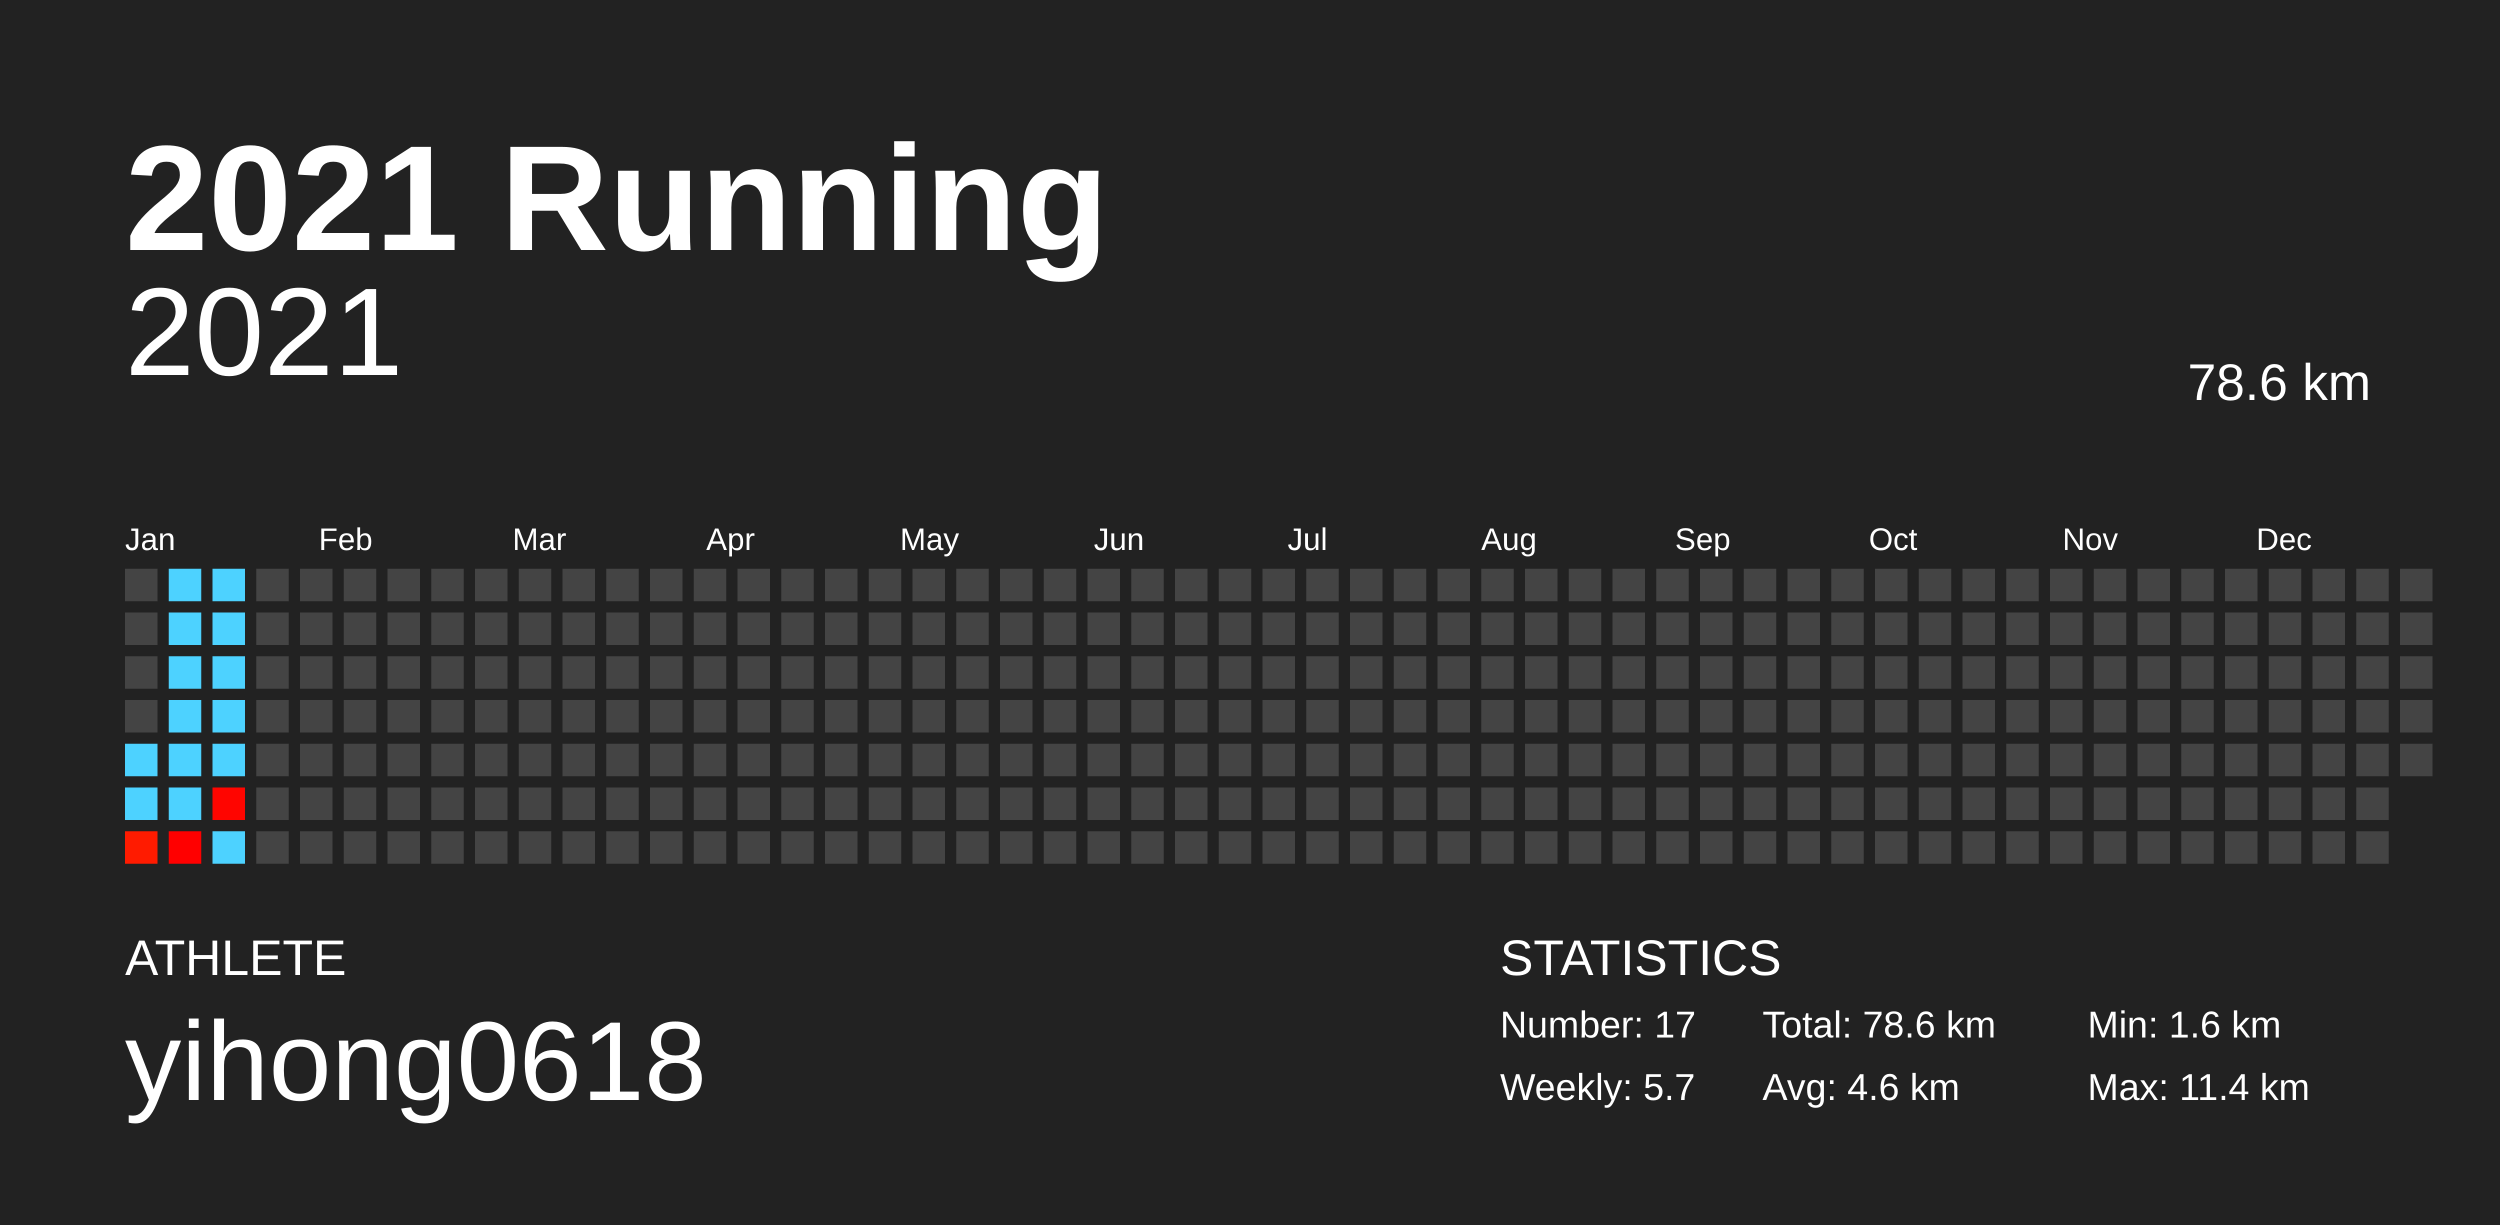
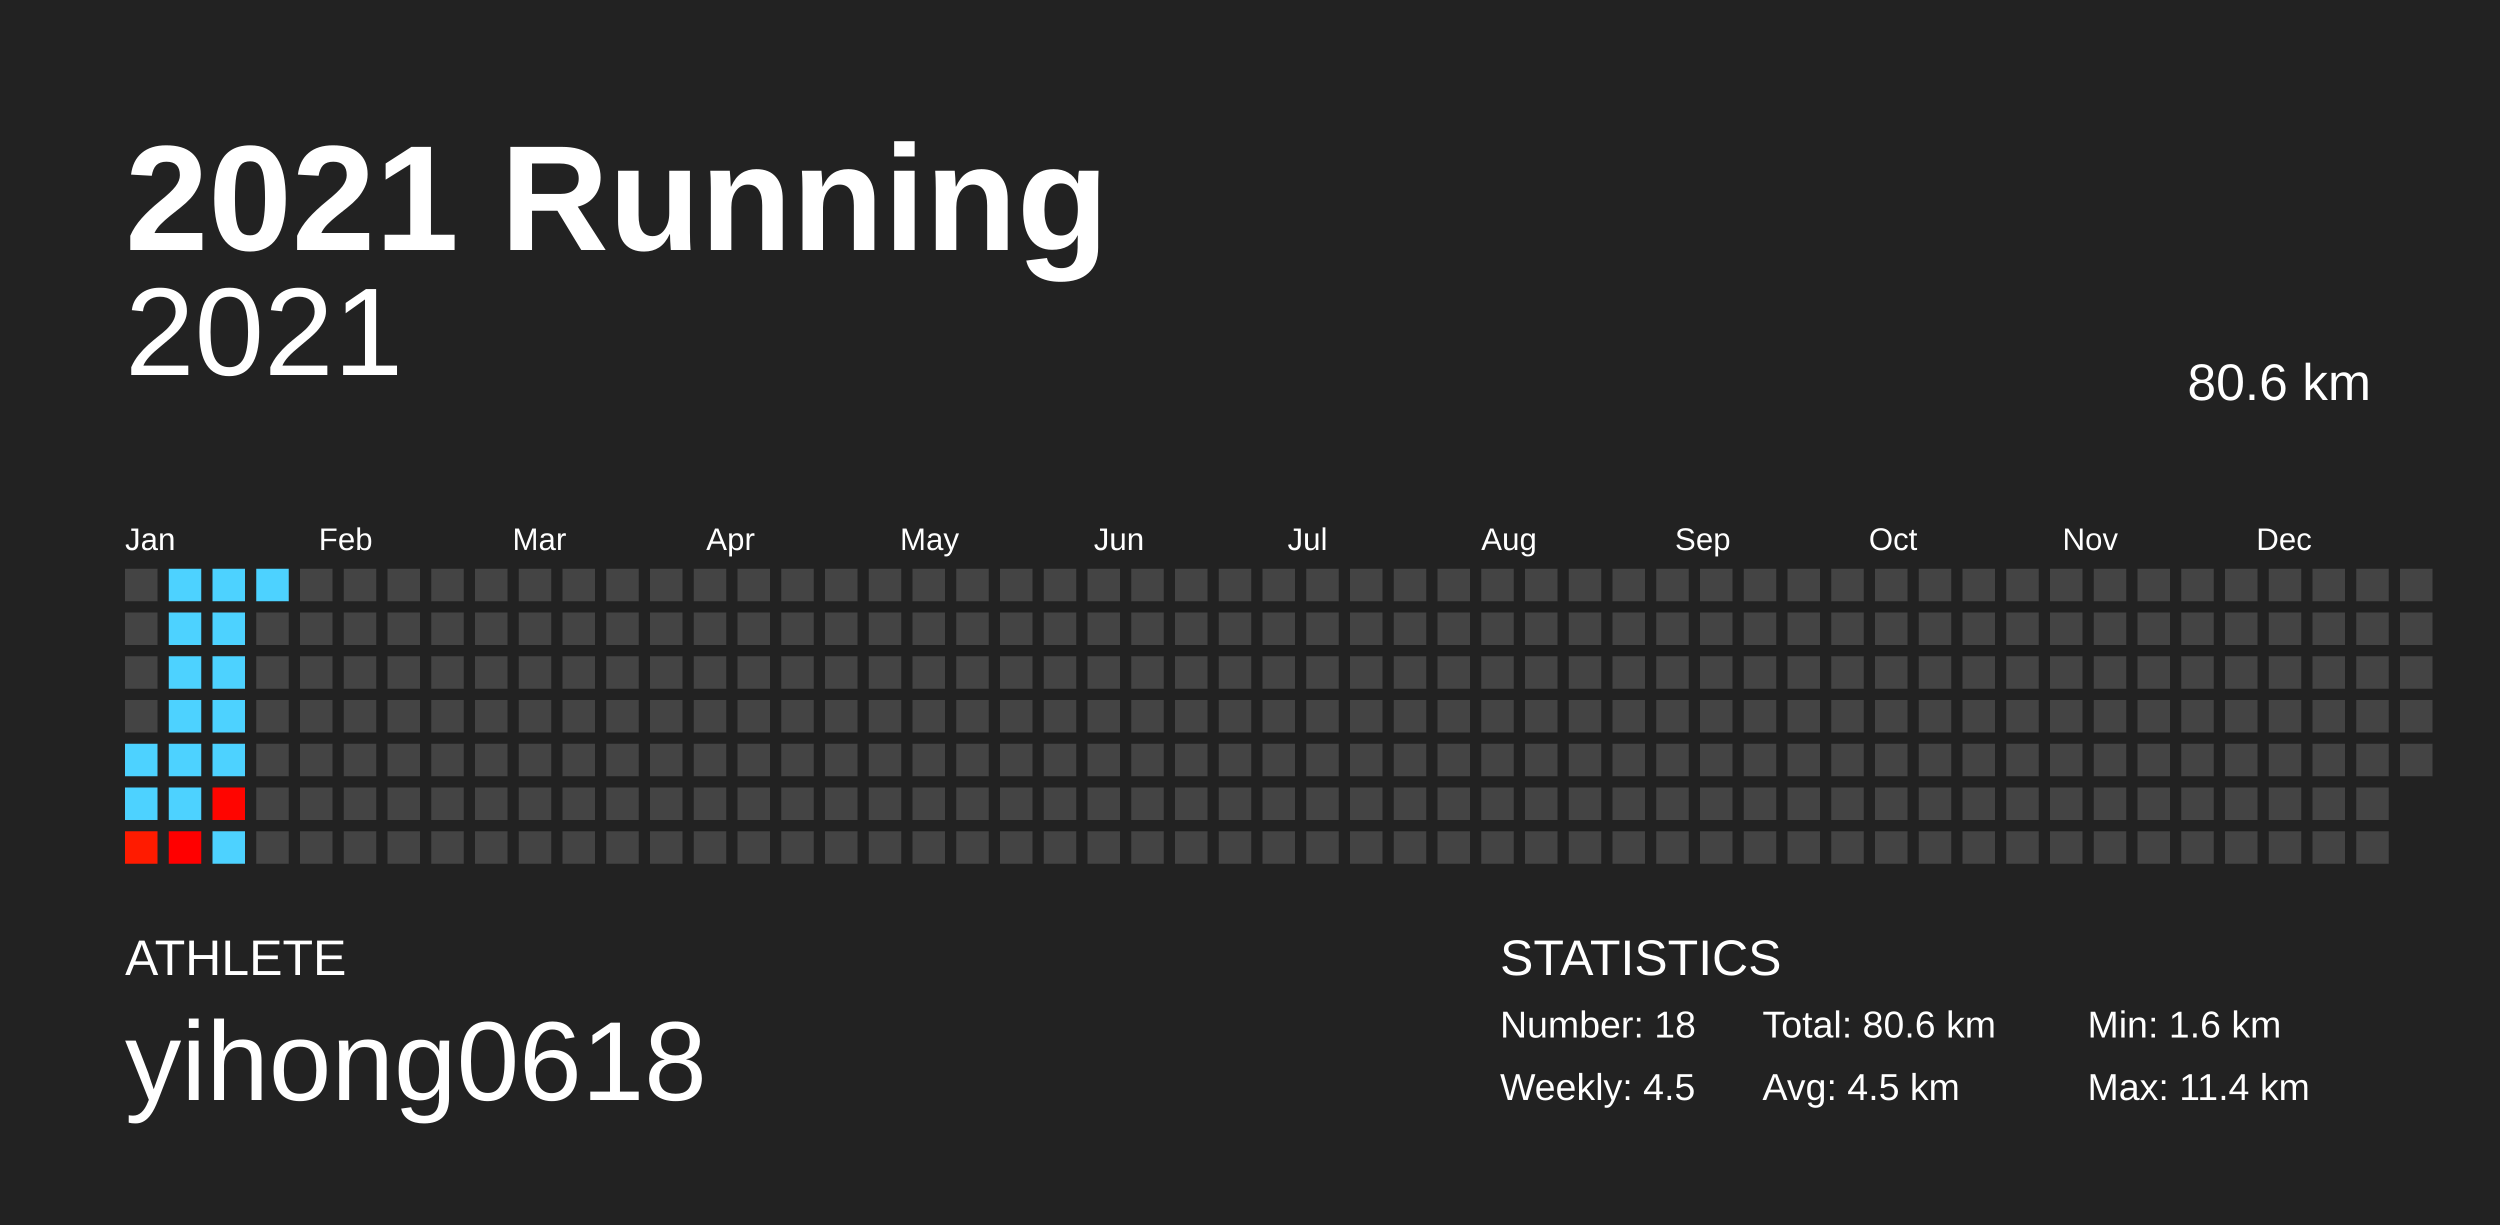
<svg xmlns="http://www.w3.org/2000/svg" baseProfile="full" height="98mm" version="1.1" viewBox="0,0,200,98" width="200mm">
  <defs />
  <rect fill="#222222" height="98" width="200" x="0" y="0" />
  <text fill="#FFFFFF" style="font-size:12px; font-family:Arial; font-weight:bold;" x="10" y="20">2021 Running</text>
  <text fill="#FFFFFF" style="font-size:4px; font-family:Arial" x="10" y="78">ATHLETE</text>
  <text fill="#FFFFFF" style="font-size:9px; font-family:Arial" x="10" y="88">yihong0618</text>
  <text fill="#FFFFFF" style="font-size:4px; font-family:Arial" x="120" y="78">STATISTICS</text>
-   <text fill="#FFFFFF" style="font-size:3px; font-family:Arial" x="120" y="83">Number: 17</text>
-   <text fill="#FFFFFF" style="font-size:3px; font-family:Arial" x="120" y="88">Weekly: 5.7</text>
-   <text fill="#FFFFFF" style="font-size:3px; font-family:Arial" x="141" y="83">Total: 78.6 km</text>
-   <text fill="#FFFFFF" style="font-size:3px; font-family:Arial" x="141" y="88">Avg: 4.6 km</text>
+   <text fill="#FFFFFF" style="font-size:3px; font-family:Arial" x="120" y="83">Number: 18</text>
+   <text fill="#FFFFFF" style="font-size:3px; font-family:Arial" x="120" y="88">Weekly: 4.5</text>
+   <text fill="#FFFFFF" style="font-size:3px; font-family:Arial" x="141" y="83">Total: 80.6 km</text>
+   <text fill="#FFFFFF" style="font-size:3px; font-family:Arial" x="141" y="88">Avg: 4.5 km</text>
  <text fill="#FFFFFF" style="font-size:3px; font-family:Arial" x="167" y="83">Min: 1.6 km</text>
  <text fill="#FFFFFF" style="font-size:3px; font-family:Arial" x="167" y="88">Max: 11.4 km</text>
  <text alignment-baseline="hanging" fill="#FFFFFF" style="font-size:10.0px; font-family:Arial;" x="10" y="30">2021</text>
-   <text alignment-baseline="hanging" fill="#FFFFFF" style="font-size:4.125px; font-family:Arial;" x="175" y="32">78.6 km</text>
+   <text alignment-baseline="hanging" fill="#FFFFFF" style="font-size:4.125px; font-family:Arial;" x="175" y="32">80.6 km</text>
  <text fill="#FFFFFF" style="font-size:2.5px; font-family:Arial" x="10.0" y="44">Jan</text>
  <text fill="#FFFFFF" style="font-size:2.5px; font-family:Arial" x="25.5" y="44">Feb</text>
  <text fill="#FFFFFF" style="font-size:2.5px; font-family:Arial" x="41.0" y="44">Mar</text>
  <text fill="#FFFFFF" style="font-size:2.5px; font-family:Arial" x="56.5" y="44">Apr</text>
  <text fill="#FFFFFF" style="font-size:2.5px; font-family:Arial" x="72.0" y="44">May</text>
  <text fill="#FFFFFF" style="font-size:2.5px; font-family:Arial" x="87.5" y="44">Jun</text>
  <text fill="#FFFFFF" style="font-size:2.5px; font-family:Arial" x="103.0" y="44">Jul</text>
  <text fill="#FFFFFF" style="font-size:2.5px; font-family:Arial" x="118.5" y="44">Aug</text>
  <text fill="#FFFFFF" style="font-size:2.5px; font-family:Arial" x="134.0" y="44">Sep</text>
  <text fill="#FFFFFF" style="font-size:2.5px; font-family:Arial" x="149.5" y="44">Oct</text>
  <text fill="#FFFFFF" style="font-size:2.5px; font-family:Arial" x="165.0" y="44">Nov</text>
  <text fill="#FFFFFF" style="font-size:2.5px; font-family:Arial" x="180.5" y="44">Dec</text>
  <rect fill="#444444" height="2.6" width="2.6" x="10.0" y="45.5" />
  <rect fill="#444444" height="2.6" width="2.6" x="10.0" y="49.0" />
  <rect fill="#444444" height="2.6" width="2.6" x="10.0" y="52.5" />
  <rect fill="#444444" height="2.6" width="2.6" x="10.0" y="56.0" />
  <rect fill="#4dd2ff" height="2.6" width="2.6" x="10.0" y="59.5" />
  <rect fill="#4dd2ff" height="2.6" width="2.6" x="10.0" y="63.0" />
  <rect fill="#ff1b00" height="2.6" width="2.6" x="10.0" y="66.5" />
  <rect fill="#4dd2ff" height="2.6" width="2.6" x="13.5" y="45.5" />
  <rect fill="#4dd2ff" height="2.6" width="2.6" x="13.5" y="49.0" />
  <rect fill="#4dd2ff" height="2.6" width="2.6" x="13.5" y="52.5" />
  <rect fill="#4dd2ff" height="2.6" width="2.6" x="13.5" y="56.0" />
  <rect fill="#4dd2ff" height="2.6" width="2.6" x="13.5" y="59.5" />
  <rect fill="#4dd2ff" height="2.6" width="2.6" x="13.5" y="63.0" />
  <rect fill="#ff0000" height="2.6" width="2.6" x="13.5" y="66.5" />
  <rect fill="#4dd2ff" height="2.6" width="2.6" x="17.0" y="45.5" />
  <rect fill="#4dd2ff" height="2.6" width="2.6" x="17.0" y="49.0" />
  <rect fill="#4dd2ff" height="2.6" width="2.6" x="17.0" y="52.5" />
  <rect fill="#4dd2ff" height="2.6" width="2.6" x="17.0" y="56.0" />
  <rect fill="#4dd2ff" height="2.6" width="2.6" x="17.0" y="59.5" />
  <rect fill="#ff0500" height="2.6" width="2.6" x="17.0" y="63.0" />
  <rect fill="#4dd2ff" height="2.6" width="2.6" x="17.0" y="66.5" />
-   <rect fill="#444444" height="2.6" width="2.6" x="20.5" y="45.5" />
+   <rect fill="#4dd2ff" height="2.6" width="2.6" x="20.5" y="45.5" />
  <rect fill="#444444" height="2.6" width="2.6" x="20.5" y="49.0" />
  <rect fill="#444444" height="2.6" width="2.6" x="20.5" y="52.5" />
  <rect fill="#444444" height="2.6" width="2.6" x="20.5" y="56.0" />
  <rect fill="#444444" height="2.6" width="2.6" x="20.5" y="59.5" />
  <rect fill="#444444" height="2.6" width="2.6" x="20.5" y="63.0" />
  <rect fill="#444444" height="2.6" width="2.6" x="20.5" y="66.5" />
  <rect fill="#444444" height="2.6" width="2.6" x="24.0" y="45.5" />
  <rect fill="#444444" height="2.6" width="2.6" x="24.0" y="49.0" />
  <rect fill="#444444" height="2.6" width="2.6" x="24.0" y="52.5" />
  <rect fill="#444444" height="2.6" width="2.6" x="24.0" y="56.0" />
  <rect fill="#444444" height="2.6" width="2.6" x="24.0" y="59.5" />
  <rect fill="#444444" height="2.6" width="2.6" x="24.0" y="63.0" />
  <rect fill="#444444" height="2.6" width="2.6" x="24.0" y="66.5" />
  <rect fill="#444444" height="2.6" width="2.6" x="27.5" y="45.5" />
  <rect fill="#444444" height="2.6" width="2.6" x="27.5" y="49.0" />
  <rect fill="#444444" height="2.6" width="2.6" x="27.5" y="52.5" />
  <rect fill="#444444" height="2.6" width="2.6" x="27.5" y="56.0" />
  <rect fill="#444444" height="2.6" width="2.6" x="27.5" y="59.5" />
  <rect fill="#444444" height="2.6" width="2.6" x="27.5" y="63.0" />
  <rect fill="#444444" height="2.6" width="2.6" x="27.5" y="66.5" />
  <rect fill="#444444" height="2.6" width="2.6" x="31.0" y="45.5" />
  <rect fill="#444444" height="2.6" width="2.6" x="31.0" y="49.0" />
  <rect fill="#444444" height="2.6" width="2.6" x="31.0" y="52.5" />
  <rect fill="#444444" height="2.6" width="2.6" x="31.0" y="56.0" />
  <rect fill="#444444" height="2.6" width="2.6" x="31.0" y="59.5" />
  <rect fill="#444444" height="2.6" width="2.6" x="31.0" y="63.0" />
  <rect fill="#444444" height="2.6" width="2.6" x="31.0" y="66.5" />
  <rect fill="#444444" height="2.6" width="2.6" x="34.5" y="45.5" />
  <rect fill="#444444" height="2.6" width="2.6" x="34.5" y="49.0" />
  <rect fill="#444444" height="2.6" width="2.6" x="34.5" y="52.5" />
  <rect fill="#444444" height="2.6" width="2.6" x="34.5" y="56.0" />
  <rect fill="#444444" height="2.6" width="2.6" x="34.5" y="59.5" />
  <rect fill="#444444" height="2.6" width="2.6" x="34.5" y="63.0" />
  <rect fill="#444444" height="2.6" width="2.6" x="34.5" y="66.5" />
  <rect fill="#444444" height="2.6" width="2.6" x="38.0" y="45.5" />
  <rect fill="#444444" height="2.6" width="2.6" x="38.0" y="49.0" />
  <rect fill="#444444" height="2.6" width="2.6" x="38.0" y="52.5" />
  <rect fill="#444444" height="2.6" width="2.6" x="38.0" y="56.0" />
  <rect fill="#444444" height="2.6" width="2.6" x="38.0" y="59.5" />
  <rect fill="#444444" height="2.6" width="2.6" x="38.0" y="63.0" />
  <rect fill="#444444" height="2.6" width="2.6" x="38.0" y="66.5" />
  <rect fill="#444444" height="2.6" width="2.6" x="41.5" y="45.5" />
  <rect fill="#444444" height="2.6" width="2.6" x="41.5" y="49.0" />
  <rect fill="#444444" height="2.6" width="2.6" x="41.5" y="52.5" />
  <rect fill="#444444" height="2.6" width="2.6" x="41.5" y="56.0" />
  <rect fill="#444444" height="2.6" width="2.6" x="41.5" y="59.5" />
  <rect fill="#444444" height="2.6" width="2.6" x="41.5" y="63.0" />
  <rect fill="#444444" height="2.6" width="2.6" x="41.5" y="66.5" />
  <rect fill="#444444" height="2.6" width="2.6" x="45.0" y="45.5" />
  <rect fill="#444444" height="2.6" width="2.6" x="45.0" y="49.0" />
  <rect fill="#444444" height="2.6" width="2.6" x="45.0" y="52.5" />
  <rect fill="#444444" height="2.6" width="2.6" x="45.0" y="56.0" />
  <rect fill="#444444" height="2.6" width="2.6" x="45.0" y="59.5" />
  <rect fill="#444444" height="2.6" width="2.6" x="45.0" y="63.0" />
  <rect fill="#444444" height="2.6" width="2.6" x="45.0" y="66.5" />
  <rect fill="#444444" height="2.6" width="2.6" x="48.5" y="45.5" />
  <rect fill="#444444" height="2.6" width="2.6" x="48.5" y="49.0" />
  <rect fill="#444444" height="2.6" width="2.6" x="48.5" y="52.5" />
  <rect fill="#444444" height="2.6" width="2.6" x="48.5" y="56.0" />
  <rect fill="#444444" height="2.6" width="2.6" x="48.5" y="59.5" />
  <rect fill="#444444" height="2.6" width="2.6" x="48.5" y="63.0" />
  <rect fill="#444444" height="2.6" width="2.6" x="48.5" y="66.5" />
  <rect fill="#444444" height="2.6" width="2.6" x="52.0" y="45.5" />
  <rect fill="#444444" height="2.6" width="2.6" x="52.0" y="49.0" />
  <rect fill="#444444" height="2.6" width="2.6" x="52.0" y="52.5" />
  <rect fill="#444444" height="2.6" width="2.6" x="52.0" y="56.0" />
  <rect fill="#444444" height="2.6" width="2.6" x="52.0" y="59.5" />
  <rect fill="#444444" height="2.6" width="2.6" x="52.0" y="63.0" />
  <rect fill="#444444" height="2.6" width="2.6" x="52.0" y="66.5" />
  <rect fill="#444444" height="2.6" width="2.6" x="55.5" y="45.5" />
  <rect fill="#444444" height="2.6" width="2.6" x="55.5" y="49.0" />
  <rect fill="#444444" height="2.6" width="2.6" x="55.5" y="52.5" />
  <rect fill="#444444" height="2.6" width="2.6" x="55.5" y="56.0" />
  <rect fill="#444444" height="2.6" width="2.6" x="55.5" y="59.5" />
  <rect fill="#444444" height="2.6" width="2.6" x="55.5" y="63.0" />
  <rect fill="#444444" height="2.6" width="2.6" x="55.5" y="66.5" />
  <rect fill="#444444" height="2.6" width="2.6" x="59.0" y="45.5" />
  <rect fill="#444444" height="2.6" width="2.6" x="59.0" y="49.0" />
  <rect fill="#444444" height="2.6" width="2.6" x="59.0" y="52.5" />
  <rect fill="#444444" height="2.6" width="2.6" x="59.0" y="56.0" />
  <rect fill="#444444" height="2.6" width="2.6" x="59.0" y="59.5" />
  <rect fill="#444444" height="2.6" width="2.6" x="59.0" y="63.0" />
  <rect fill="#444444" height="2.6" width="2.6" x="59.0" y="66.5" />
  <rect fill="#444444" height="2.6" width="2.6" x="62.5" y="45.5" />
  <rect fill="#444444" height="2.6" width="2.6" x="62.5" y="49.0" />
  <rect fill="#444444" height="2.6" width="2.6" x="62.5" y="52.5" />
  <rect fill="#444444" height="2.6" width="2.6" x="62.5" y="56.0" />
  <rect fill="#444444" height="2.6" width="2.6" x="62.5" y="59.5" />
  <rect fill="#444444" height="2.6" width="2.6" x="62.5" y="63.0" />
  <rect fill="#444444" height="2.6" width="2.6" x="62.5" y="66.5" />
  <rect fill="#444444" height="2.6" width="2.6" x="66.0" y="45.5" />
  <rect fill="#444444" height="2.6" width="2.6" x="66.0" y="49.0" />
  <rect fill="#444444" height="2.6" width="2.6" x="66.0" y="52.5" />
  <rect fill="#444444" height="2.6" width="2.6" x="66.0" y="56.0" />
  <rect fill="#444444" height="2.6" width="2.6" x="66.0" y="59.5" />
  <rect fill="#444444" height="2.6" width="2.6" x="66.0" y="63.0" />
  <rect fill="#444444" height="2.6" width="2.6" x="66.0" y="66.5" />
  <rect fill="#444444" height="2.6" width="2.6" x="69.5" y="45.5" />
  <rect fill="#444444" height="2.6" width="2.6" x="69.5" y="49.0" />
  <rect fill="#444444" height="2.6" width="2.6" x="69.5" y="52.5" />
  <rect fill="#444444" height="2.6" width="2.6" x="69.5" y="56.0" />
  <rect fill="#444444" height="2.6" width="2.6" x="69.5" y="59.5" />
  <rect fill="#444444" height="2.6" width="2.6" x="69.5" y="63.0" />
  <rect fill="#444444" height="2.6" width="2.6" x="69.5" y="66.5" />
  <rect fill="#444444" height="2.6" width="2.6" x="73.0" y="45.5" />
  <rect fill="#444444" height="2.6" width="2.6" x="73.0" y="49.0" />
  <rect fill="#444444" height="2.6" width="2.6" x="73.0" y="52.5" />
  <rect fill="#444444" height="2.6" width="2.6" x="73.0" y="56.0" />
  <rect fill="#444444" height="2.6" width="2.6" x="73.0" y="59.5" />
  <rect fill="#444444" height="2.6" width="2.6" x="73.0" y="63.0" />
  <rect fill="#444444" height="2.6" width="2.6" x="73.0" y="66.5" />
  <rect fill="#444444" height="2.6" width="2.6" x="76.5" y="45.5" />
  <rect fill="#444444" height="2.6" width="2.6" x="76.5" y="49.0" />
  <rect fill="#444444" height="2.6" width="2.6" x="76.5" y="52.5" />
  <rect fill="#444444" height="2.6" width="2.6" x="76.5" y="56.0" />
  <rect fill="#444444" height="2.6" width="2.6" x="76.5" y="59.5" />
  <rect fill="#444444" height="2.6" width="2.6" x="76.5" y="63.0" />
  <rect fill="#444444" height="2.6" width="2.6" x="76.5" y="66.5" />
  <rect fill="#444444" height="2.6" width="2.6" x="80.0" y="45.5" />
  <rect fill="#444444" height="2.6" width="2.6" x="80.0" y="49.0" />
  <rect fill="#444444" height="2.6" width="2.6" x="80.0" y="52.5" />
  <rect fill="#444444" height="2.6" width="2.6" x="80.0" y="56.0" />
  <rect fill="#444444" height="2.6" width="2.6" x="80.0" y="59.5" />
  <rect fill="#444444" height="2.6" width="2.6" x="80.0" y="63.0" />
  <rect fill="#444444" height="2.6" width="2.6" x="80.0" y="66.5" />
  <rect fill="#444444" height="2.6" width="2.6" x="83.5" y="45.5" />
  <rect fill="#444444" height="2.6" width="2.6" x="83.5" y="49.0" />
  <rect fill="#444444" height="2.6" width="2.6" x="83.5" y="52.5" />
  <rect fill="#444444" height="2.6" width="2.6" x="83.5" y="56.0" />
  <rect fill="#444444" height="2.6" width="2.6" x="83.5" y="59.5" />
  <rect fill="#444444" height="2.6" width="2.6" x="83.5" y="63.0" />
  <rect fill="#444444" height="2.6" width="2.6" x="83.5" y="66.5" />
  <rect fill="#444444" height="2.6" width="2.6" x="87.0" y="45.5" />
  <rect fill="#444444" height="2.6" width="2.6" x="87.0" y="49.0" />
  <rect fill="#444444" height="2.6" width="2.6" x="87.0" y="52.5" />
  <rect fill="#444444" height="2.6" width="2.6" x="87.0" y="56.0" />
  <rect fill="#444444" height="2.6" width="2.6" x="87.0" y="59.5" />
  <rect fill="#444444" height="2.6" width="2.6" x="87.0" y="63.0" />
  <rect fill="#444444" height="2.6" width="2.6" x="87.0" y="66.5" />
  <rect fill="#444444" height="2.6" width="2.6" x="90.5" y="45.5" />
  <rect fill="#444444" height="2.6" width="2.6" x="90.5" y="49.0" />
  <rect fill="#444444" height="2.6" width="2.6" x="90.5" y="52.5" />
  <rect fill="#444444" height="2.6" width="2.6" x="90.5" y="56.0" />
  <rect fill="#444444" height="2.6" width="2.6" x="90.5" y="59.5" />
  <rect fill="#444444" height="2.6" width="2.6" x="90.5" y="63.0" />
  <rect fill="#444444" height="2.6" width="2.6" x="90.5" y="66.5" />
  <rect fill="#444444" height="2.6" width="2.6" x="94.0" y="45.5" />
  <rect fill="#444444" height="2.6" width="2.6" x="94.0" y="49.0" />
  <rect fill="#444444" height="2.6" width="2.6" x="94.0" y="52.5" />
  <rect fill="#444444" height="2.6" width="2.6" x="94.0" y="56.0" />
  <rect fill="#444444" height="2.6" width="2.6" x="94.0" y="59.5" />
  <rect fill="#444444" height="2.6" width="2.6" x="94.0" y="63.0" />
  <rect fill="#444444" height="2.6" width="2.6" x="94.0" y="66.5" />
  <rect fill="#444444" height="2.6" width="2.6" x="97.5" y="45.5" />
  <rect fill="#444444" height="2.6" width="2.6" x="97.5" y="49.0" />
  <rect fill="#444444" height="2.6" width="2.6" x="97.5" y="52.5" />
  <rect fill="#444444" height="2.6" width="2.6" x="97.5" y="56.0" />
  <rect fill="#444444" height="2.6" width="2.6" x="97.5" y="59.5" />
  <rect fill="#444444" height="2.6" width="2.6" x="97.5" y="63.0" />
  <rect fill="#444444" height="2.6" width="2.6" x="97.5" y="66.5" />
  <rect fill="#444444" height="2.6" width="2.6" x="101.0" y="45.5" />
  <rect fill="#444444" height="2.6" width="2.6" x="101.0" y="49.0" />
  <rect fill="#444444" height="2.6" width="2.6" x="101.0" y="52.5" />
  <rect fill="#444444" height="2.6" width="2.6" x="101.0" y="56.0" />
  <rect fill="#444444" height="2.6" width="2.6" x="101.0" y="59.5" />
  <rect fill="#444444" height="2.6" width="2.6" x="101.0" y="63.0" />
  <rect fill="#444444" height="2.6" width="2.6" x="101.0" y="66.5" />
  <rect fill="#444444" height="2.6" width="2.6" x="104.5" y="45.5" />
  <rect fill="#444444" height="2.6" width="2.6" x="104.5" y="49.0" />
  <rect fill="#444444" height="2.6" width="2.6" x="104.5" y="52.5" />
  <rect fill="#444444" height="2.6" width="2.6" x="104.5" y="56.0" />
  <rect fill="#444444" height="2.6" width="2.6" x="104.5" y="59.5" />
  <rect fill="#444444" height="2.6" width="2.6" x="104.5" y="63.0" />
  <rect fill="#444444" height="2.6" width="2.6" x="104.5" y="66.5" />
  <rect fill="#444444" height="2.6" width="2.6" x="108.0" y="45.5" />
  <rect fill="#444444" height="2.6" width="2.6" x="108.0" y="49.0" />
  <rect fill="#444444" height="2.6" width="2.6" x="108.0" y="52.5" />
  <rect fill="#444444" height="2.6" width="2.6" x="108.0" y="56.0" />
  <rect fill="#444444" height="2.6" width="2.6" x="108.0" y="59.5" />
  <rect fill="#444444" height="2.6" width="2.6" x="108.0" y="63.0" />
  <rect fill="#444444" height="2.6" width="2.6" x="108.0" y="66.5" />
  <rect fill="#444444" height="2.6" width="2.6" x="111.5" y="45.5" />
  <rect fill="#444444" height="2.6" width="2.6" x="111.5" y="49.0" />
  <rect fill="#444444" height="2.6" width="2.6" x="111.5" y="52.5" />
  <rect fill="#444444" height="2.6" width="2.6" x="111.5" y="56.0" />
  <rect fill="#444444" height="2.6" width="2.6" x="111.5" y="59.5" />
  <rect fill="#444444" height="2.6" width="2.6" x="111.5" y="63.0" />
  <rect fill="#444444" height="2.6" width="2.6" x="111.5" y="66.5" />
  <rect fill="#444444" height="2.6" width="2.6" x="115.0" y="45.5" />
  <rect fill="#444444" height="2.6" width="2.6" x="115.0" y="49.0" />
  <rect fill="#444444" height="2.6" width="2.6" x="115.0" y="52.5" />
  <rect fill="#444444" height="2.6" width="2.6" x="115.0" y="56.0" />
  <rect fill="#444444" height="2.6" width="2.6" x="115.0" y="59.5" />
  <rect fill="#444444" height="2.6" width="2.6" x="115.0" y="63.0" />
  <rect fill="#444444" height="2.6" width="2.6" x="115.0" y="66.5" />
  <rect fill="#444444" height="2.6" width="2.6" x="118.5" y="45.5" />
  <rect fill="#444444" height="2.6" width="2.6" x="118.5" y="49.0" />
  <rect fill="#444444" height="2.6" width="2.6" x="118.5" y="52.5" />
  <rect fill="#444444" height="2.6" width="2.6" x="118.5" y="56.0" />
  <rect fill="#444444" height="2.6" width="2.6" x="118.5" y="59.5" />
  <rect fill="#444444" height="2.6" width="2.6" x="118.5" y="63.0" />
  <rect fill="#444444" height="2.6" width="2.6" x="118.5" y="66.5" />
  <rect fill="#444444" height="2.6" width="2.6" x="122.0" y="45.5" />
  <rect fill="#444444" height="2.6" width="2.6" x="122.0" y="49.0" />
  <rect fill="#444444" height="2.6" width="2.6" x="122.0" y="52.5" />
  <rect fill="#444444" height="2.6" width="2.6" x="122.0" y="56.0" />
  <rect fill="#444444" height="2.6" width="2.6" x="122.0" y="59.5" />
  <rect fill="#444444" height="2.6" width="2.6" x="122.0" y="63.0" />
  <rect fill="#444444" height="2.6" width="2.6" x="122.0" y="66.5" />
  <rect fill="#444444" height="2.6" width="2.6" x="125.5" y="45.5" />
  <rect fill="#444444" height="2.6" width="2.6" x="125.5" y="49.0" />
  <rect fill="#444444" height="2.6" width="2.6" x="125.5" y="52.5" />
  <rect fill="#444444" height="2.6" width="2.6" x="125.5" y="56.0" />
  <rect fill="#444444" height="2.6" width="2.6" x="125.5" y="59.5" />
  <rect fill="#444444" height="2.6" width="2.6" x="125.5" y="63.0" />
  <rect fill="#444444" height="2.6" width="2.6" x="125.5" y="66.5" />
  <rect fill="#444444" height="2.6" width="2.6" x="129.0" y="45.5" />
  <rect fill="#444444" height="2.6" width="2.6" x="129.0" y="49.0" />
  <rect fill="#444444" height="2.6" width="2.6" x="129.0" y="52.5" />
  <rect fill="#444444" height="2.6" width="2.6" x="129.0" y="56.0" />
  <rect fill="#444444" height="2.6" width="2.6" x="129.0" y="59.5" />
  <rect fill="#444444" height="2.6" width="2.6" x="129.0" y="63.0" />
  <rect fill="#444444" height="2.6" width="2.6" x="129.0" y="66.5" />
  <rect fill="#444444" height="2.6" width="2.6" x="132.5" y="45.5" />
  <rect fill="#444444" height="2.6" width="2.6" x="132.5" y="49.0" />
  <rect fill="#444444" height="2.6" width="2.6" x="132.5" y="52.5" />
  <rect fill="#444444" height="2.6" width="2.6" x="132.5" y="56.0" />
  <rect fill="#444444" height="2.6" width="2.6" x="132.5" y="59.5" />
  <rect fill="#444444" height="2.6" width="2.6" x="132.5" y="63.0" />
  <rect fill="#444444" height="2.6" width="2.6" x="132.5" y="66.5" />
  <rect fill="#444444" height="2.6" width="2.6" x="136.0" y="45.5" />
  <rect fill="#444444" height="2.6" width="2.6" x="136.0" y="49.0" />
  <rect fill="#444444" height="2.6" width="2.6" x="136.0" y="52.5" />
  <rect fill="#444444" height="2.6" width="2.6" x="136.0" y="56.0" />
  <rect fill="#444444" height="2.6" width="2.6" x="136.0" y="59.5" />
  <rect fill="#444444" height="2.6" width="2.6" x="136.0" y="63.0" />
  <rect fill="#444444" height="2.6" width="2.6" x="136.0" y="66.5" />
  <rect fill="#444444" height="2.6" width="2.6" x="139.5" y="45.5" />
  <rect fill="#444444" height="2.6" width="2.6" x="139.5" y="49.0" />
  <rect fill="#444444" height="2.6" width="2.6" x="139.5" y="52.5" />
  <rect fill="#444444" height="2.6" width="2.6" x="139.5" y="56.0" />
  <rect fill="#444444" height="2.6" width="2.6" x="139.5" y="59.5" />
  <rect fill="#444444" height="2.6" width="2.6" x="139.5" y="63.0" />
  <rect fill="#444444" height="2.6" width="2.6" x="139.5" y="66.5" />
  <rect fill="#444444" height="2.6" width="2.6" x="143.0" y="45.5" />
  <rect fill="#444444" height="2.6" width="2.6" x="143.0" y="49.0" />
  <rect fill="#444444" height="2.6" width="2.6" x="143.0" y="52.5" />
  <rect fill="#444444" height="2.6" width="2.6" x="143.0" y="56.0" />
  <rect fill="#444444" height="2.6" width="2.6" x="143.0" y="59.5" />
  <rect fill="#444444" height="2.6" width="2.6" x="143.0" y="63.0" />
  <rect fill="#444444" height="2.6" width="2.6" x="143.0" y="66.5" />
  <rect fill="#444444" height="2.6" width="2.6" x="146.5" y="45.5" />
  <rect fill="#444444" height="2.6" width="2.6" x="146.5" y="49.0" />
  <rect fill="#444444" height="2.6" width="2.6" x="146.5" y="52.5" />
  <rect fill="#444444" height="2.6" width="2.6" x="146.5" y="56.0" />
  <rect fill="#444444" height="2.6" width="2.6" x="146.5" y="59.5" />
  <rect fill="#444444" height="2.6" width="2.6" x="146.5" y="63.0" />
  <rect fill="#444444" height="2.6" width="2.6" x="146.5" y="66.5" />
  <rect fill="#444444" height="2.6" width="2.6" x="150.0" y="45.5" />
  <rect fill="#444444" height="2.6" width="2.6" x="150.0" y="49.0" />
  <rect fill="#444444" height="2.6" width="2.6" x="150.0" y="52.5" />
  <rect fill="#444444" height="2.6" width="2.6" x="150.0" y="56.0" />
  <rect fill="#444444" height="2.6" width="2.6" x="150.0" y="59.5" />
  <rect fill="#444444" height="2.6" width="2.6" x="150.0" y="63.0" />
  <rect fill="#444444" height="2.6" width="2.6" x="150.0" y="66.5" />
  <rect fill="#444444" height="2.6" width="2.6" x="153.5" y="45.5" />
  <rect fill="#444444" height="2.6" width="2.6" x="153.5" y="49.0" />
  <rect fill="#444444" height="2.6" width="2.6" x="153.5" y="52.5" />
  <rect fill="#444444" height="2.6" width="2.6" x="153.5" y="56.0" />
  <rect fill="#444444" height="2.6" width="2.6" x="153.5" y="59.5" />
  <rect fill="#444444" height="2.6" width="2.6" x="153.5" y="63.0" />
  <rect fill="#444444" height="2.6" width="2.6" x="153.5" y="66.5" />
  <rect fill="#444444" height="2.6" width="2.6" x="157.0" y="45.5" />
  <rect fill="#444444" height="2.6" width="2.6" x="157.0" y="49.0" />
  <rect fill="#444444" height="2.6" width="2.6" x="157.0" y="52.5" />
  <rect fill="#444444" height="2.6" width="2.6" x="157.0" y="56.0" />
  <rect fill="#444444" height="2.6" width="2.6" x="157.0" y="59.5" />
  <rect fill="#444444" height="2.6" width="2.6" x="157.0" y="63.0" />
  <rect fill="#444444" height="2.6" width="2.6" x="157.0" y="66.5" />
  <rect fill="#444444" height="2.6" width="2.6" x="160.5" y="45.5" />
  <rect fill="#444444" height="2.6" width="2.6" x="160.5" y="49.0" />
  <rect fill="#444444" height="2.6" width="2.6" x="160.5" y="52.5" />
  <rect fill="#444444" height="2.6" width="2.6" x="160.5" y="56.0" />
  <rect fill="#444444" height="2.6" width="2.6" x="160.5" y="59.5" />
  <rect fill="#444444" height="2.6" width="2.6" x="160.5" y="63.0" />
  <rect fill="#444444" height="2.6" width="2.6" x="160.5" y="66.5" />
  <rect fill="#444444" height="2.6" width="2.6" x="164.0" y="45.5" />
  <rect fill="#444444" height="2.6" width="2.6" x="164.0" y="49.0" />
  <rect fill="#444444" height="2.6" width="2.6" x="164.0" y="52.5" />
  <rect fill="#444444" height="2.6" width="2.6" x="164.0" y="56.0" />
  <rect fill="#444444" height="2.6" width="2.6" x="164.0" y="59.5" />
  <rect fill="#444444" height="2.6" width="2.6" x="164.0" y="63.0" />
  <rect fill="#444444" height="2.6" width="2.6" x="164.0" y="66.5" />
  <rect fill="#444444" height="2.6" width="2.6" x="167.5" y="45.5" />
  <rect fill="#444444" height="2.6" width="2.6" x="167.5" y="49.0" />
  <rect fill="#444444" height="2.6" width="2.6" x="167.5" y="52.5" />
  <rect fill="#444444" height="2.6" width="2.6" x="167.5" y="56.0" />
  <rect fill="#444444" height="2.6" width="2.6" x="167.5" y="59.5" />
  <rect fill="#444444" height="2.6" width="2.6" x="167.5" y="63.0" />
  <rect fill="#444444" height="2.6" width="2.6" x="167.5" y="66.5" />
  <rect fill="#444444" height="2.6" width="2.6" x="171.0" y="45.5" />
  <rect fill="#444444" height="2.6" width="2.6" x="171.0" y="49.0" />
  <rect fill="#444444" height="2.6" width="2.6" x="171.0" y="52.5" />
  <rect fill="#444444" height="2.6" width="2.6" x="171.0" y="56.0" />
  <rect fill="#444444" height="2.6" width="2.6" x="171.0" y="59.5" />
  <rect fill="#444444" height="2.6" width="2.6" x="171.0" y="63.0" />
  <rect fill="#444444" height="2.6" width="2.6" x="171.0" y="66.5" />
  <rect fill="#444444" height="2.6" width="2.6" x="174.5" y="45.5" />
  <rect fill="#444444" height="2.6" width="2.6" x="174.5" y="49.0" />
  <rect fill="#444444" height="2.6" width="2.6" x="174.5" y="52.5" />
  <rect fill="#444444" height="2.6" width="2.6" x="174.5" y="56.0" />
  <rect fill="#444444" height="2.6" width="2.6" x="174.5" y="59.5" />
  <rect fill="#444444" height="2.6" width="2.6" x="174.5" y="63.0" />
  <rect fill="#444444" height="2.6" width="2.6" x="174.5" y="66.5" />
  <rect fill="#444444" height="2.6" width="2.6" x="178.0" y="45.5" />
  <rect fill="#444444" height="2.6" width="2.6" x="178.0" y="49.0" />
  <rect fill="#444444" height="2.6" width="2.6" x="178.0" y="52.5" />
  <rect fill="#444444" height="2.6" width="2.6" x="178.0" y="56.0" />
  <rect fill="#444444" height="2.6" width="2.6" x="178.0" y="59.5" />
  <rect fill="#444444" height="2.6" width="2.6" x="178.0" y="63.0" />
  <rect fill="#444444" height="2.6" width="2.6" x="178.0" y="66.5" />
  <rect fill="#444444" height="2.6" width="2.6" x="181.5" y="45.5" />
  <rect fill="#444444" height="2.6" width="2.6" x="181.5" y="49.0" />
  <rect fill="#444444" height="2.6" width="2.6" x="181.5" y="52.5" />
  <rect fill="#444444" height="2.6" width="2.6" x="181.5" y="56.0" />
  <rect fill="#444444" height="2.6" width="2.6" x="181.5" y="59.5" />
  <rect fill="#444444" height="2.6" width="2.6" x="181.5" y="63.0" />
  <rect fill="#444444" height="2.6" width="2.6" x="181.5" y="66.5" />
  <rect fill="#444444" height="2.6" width="2.6" x="185.0" y="45.5" />
  <rect fill="#444444" height="2.6" width="2.6" x="185.0" y="49.0" />
  <rect fill="#444444" height="2.6" width="2.6" x="185.0" y="52.5" />
  <rect fill="#444444" height="2.6" width="2.6" x="185.0" y="56.0" />
  <rect fill="#444444" height="2.6" width="2.6" x="185.0" y="59.5" />
  <rect fill="#444444" height="2.6" width="2.6" x="185.0" y="63.0" />
  <rect fill="#444444" height="2.6" width="2.6" x="185.0" y="66.5" />
  <rect fill="#444444" height="2.6" width="2.6" x="188.5" y="45.5" />
  <rect fill="#444444" height="2.6" width="2.6" x="188.5" y="49.0" />
  <rect fill="#444444" height="2.6" width="2.6" x="188.5" y="52.5" />
  <rect fill="#444444" height="2.6" width="2.6" x="188.5" y="56.0" />
  <rect fill="#444444" height="2.6" width="2.6" x="188.5" y="59.5" />
  <rect fill="#444444" height="2.6" width="2.6" x="188.5" y="63.0" />
  <rect fill="#444444" height="2.6" width="2.6" x="188.5" y="66.5" />
  <rect fill="#444444" height="2.6" width="2.6" x="192.0" y="45.5" />
  <rect fill="#444444" height="2.6" width="2.6" x="192.0" y="49.0" />
  <rect fill="#444444" height="2.6" width="2.6" x="192.0" y="52.5" />
  <rect fill="#444444" height="2.6" width="2.6" x="192.0" y="56.0" />
  <rect fill="#444444" height="2.6" width="2.6" x="192.0" y="59.5" />
</svg>
